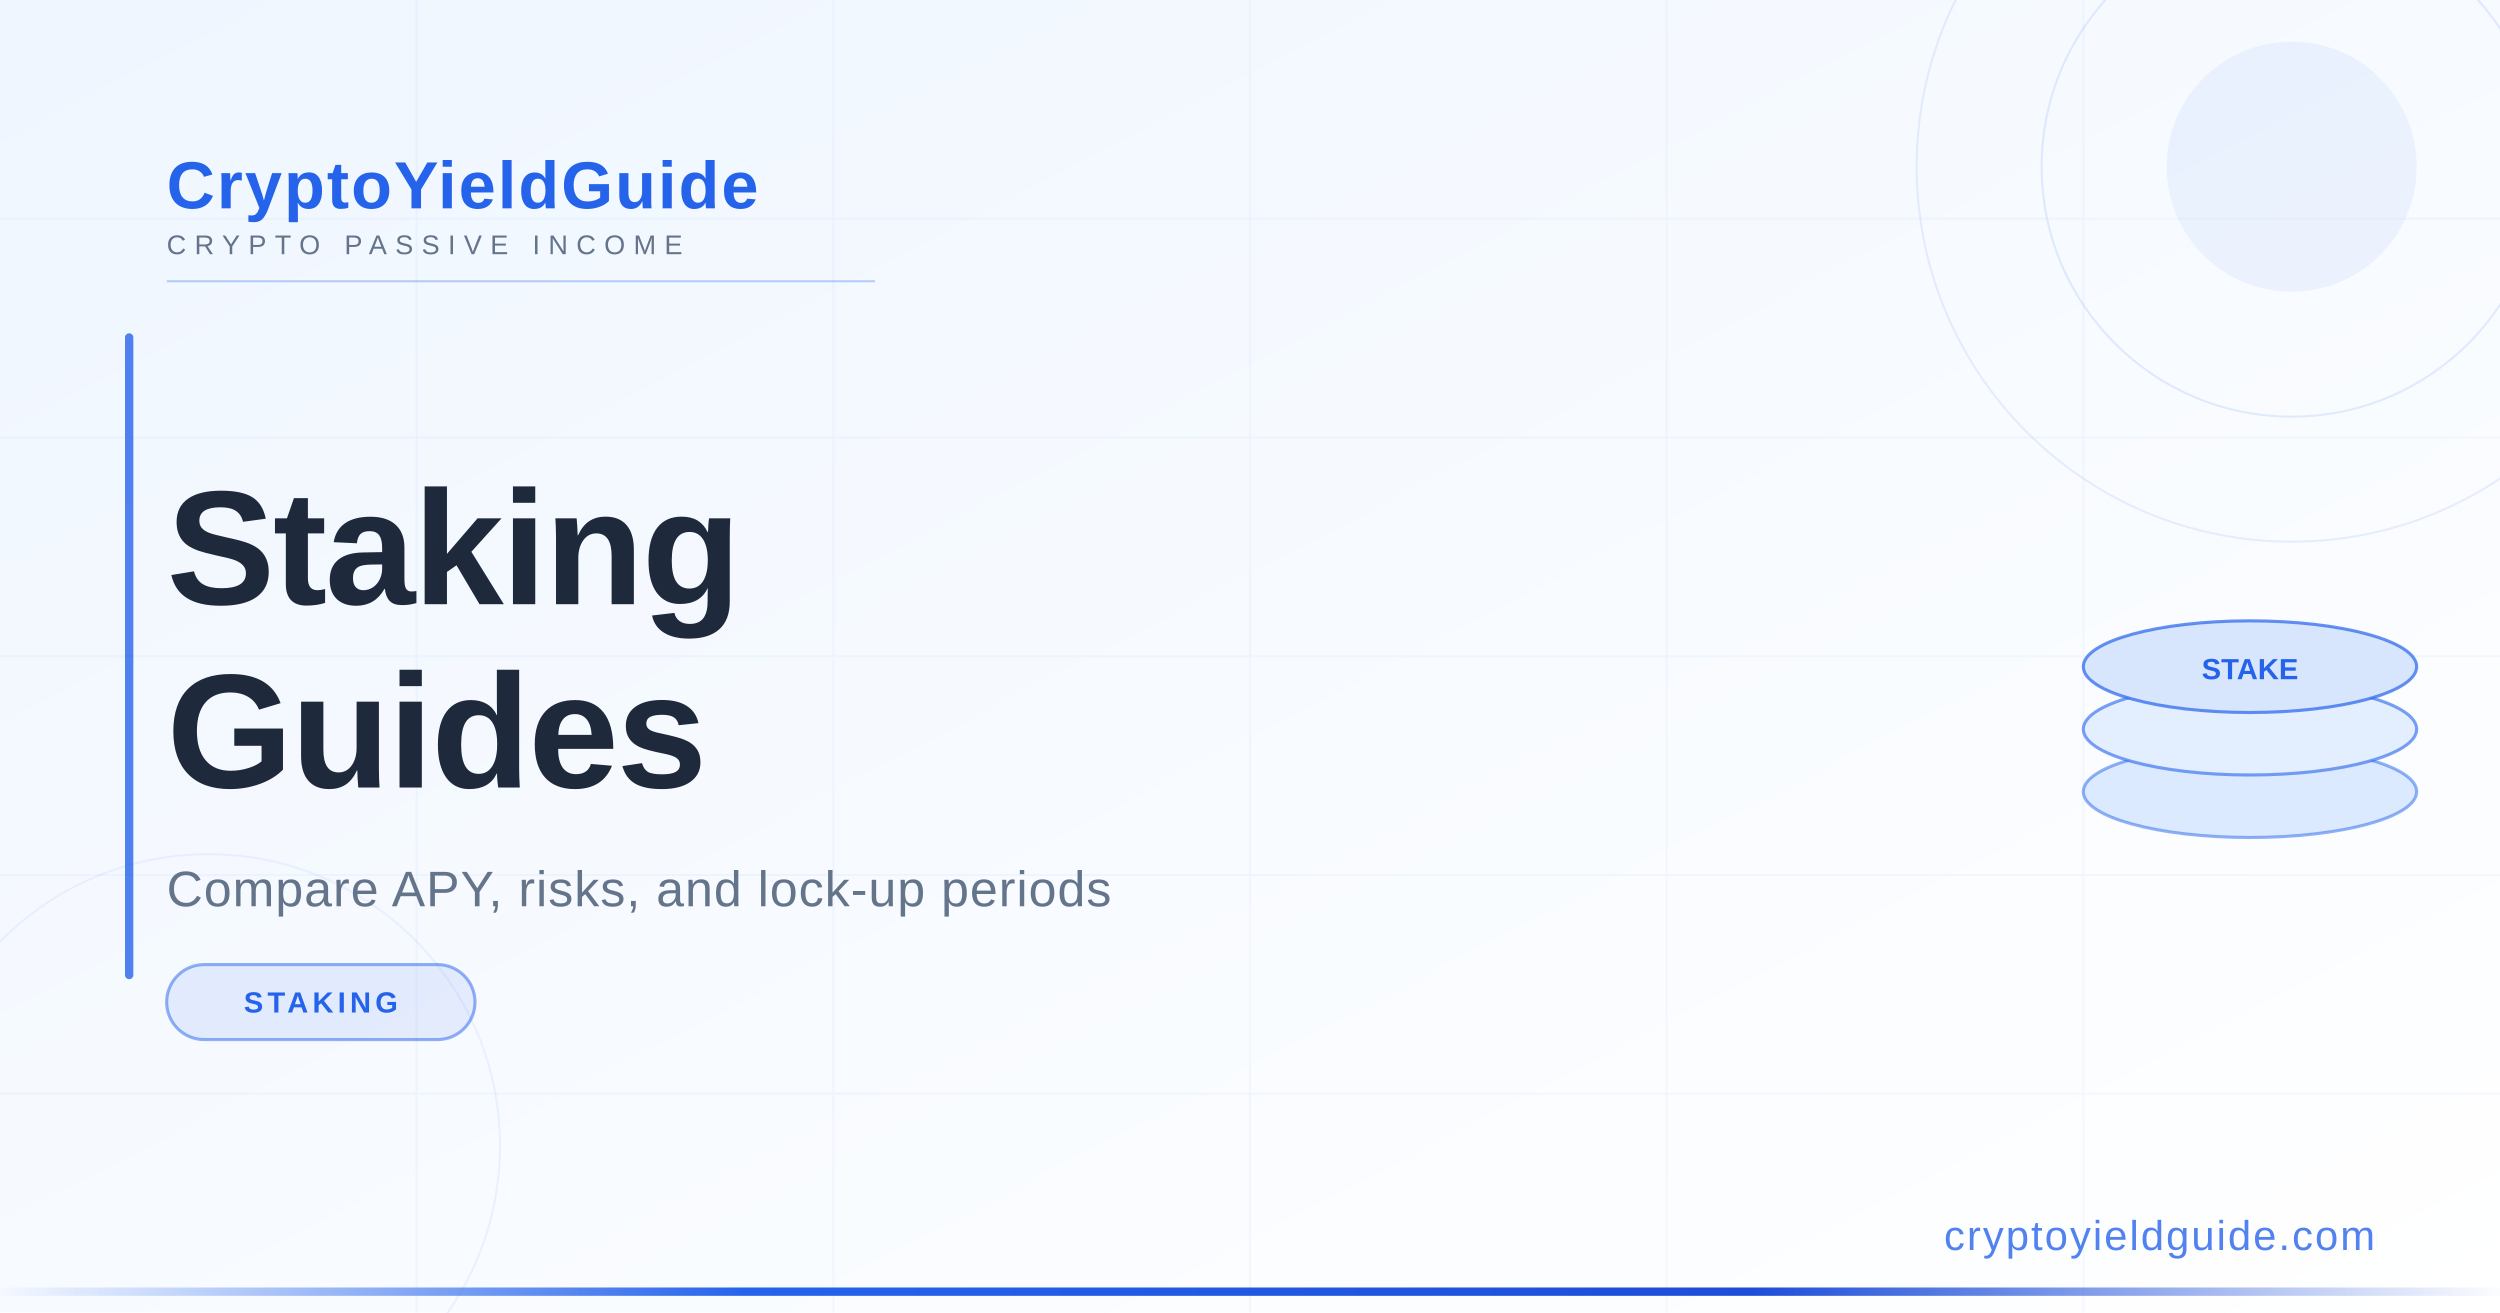
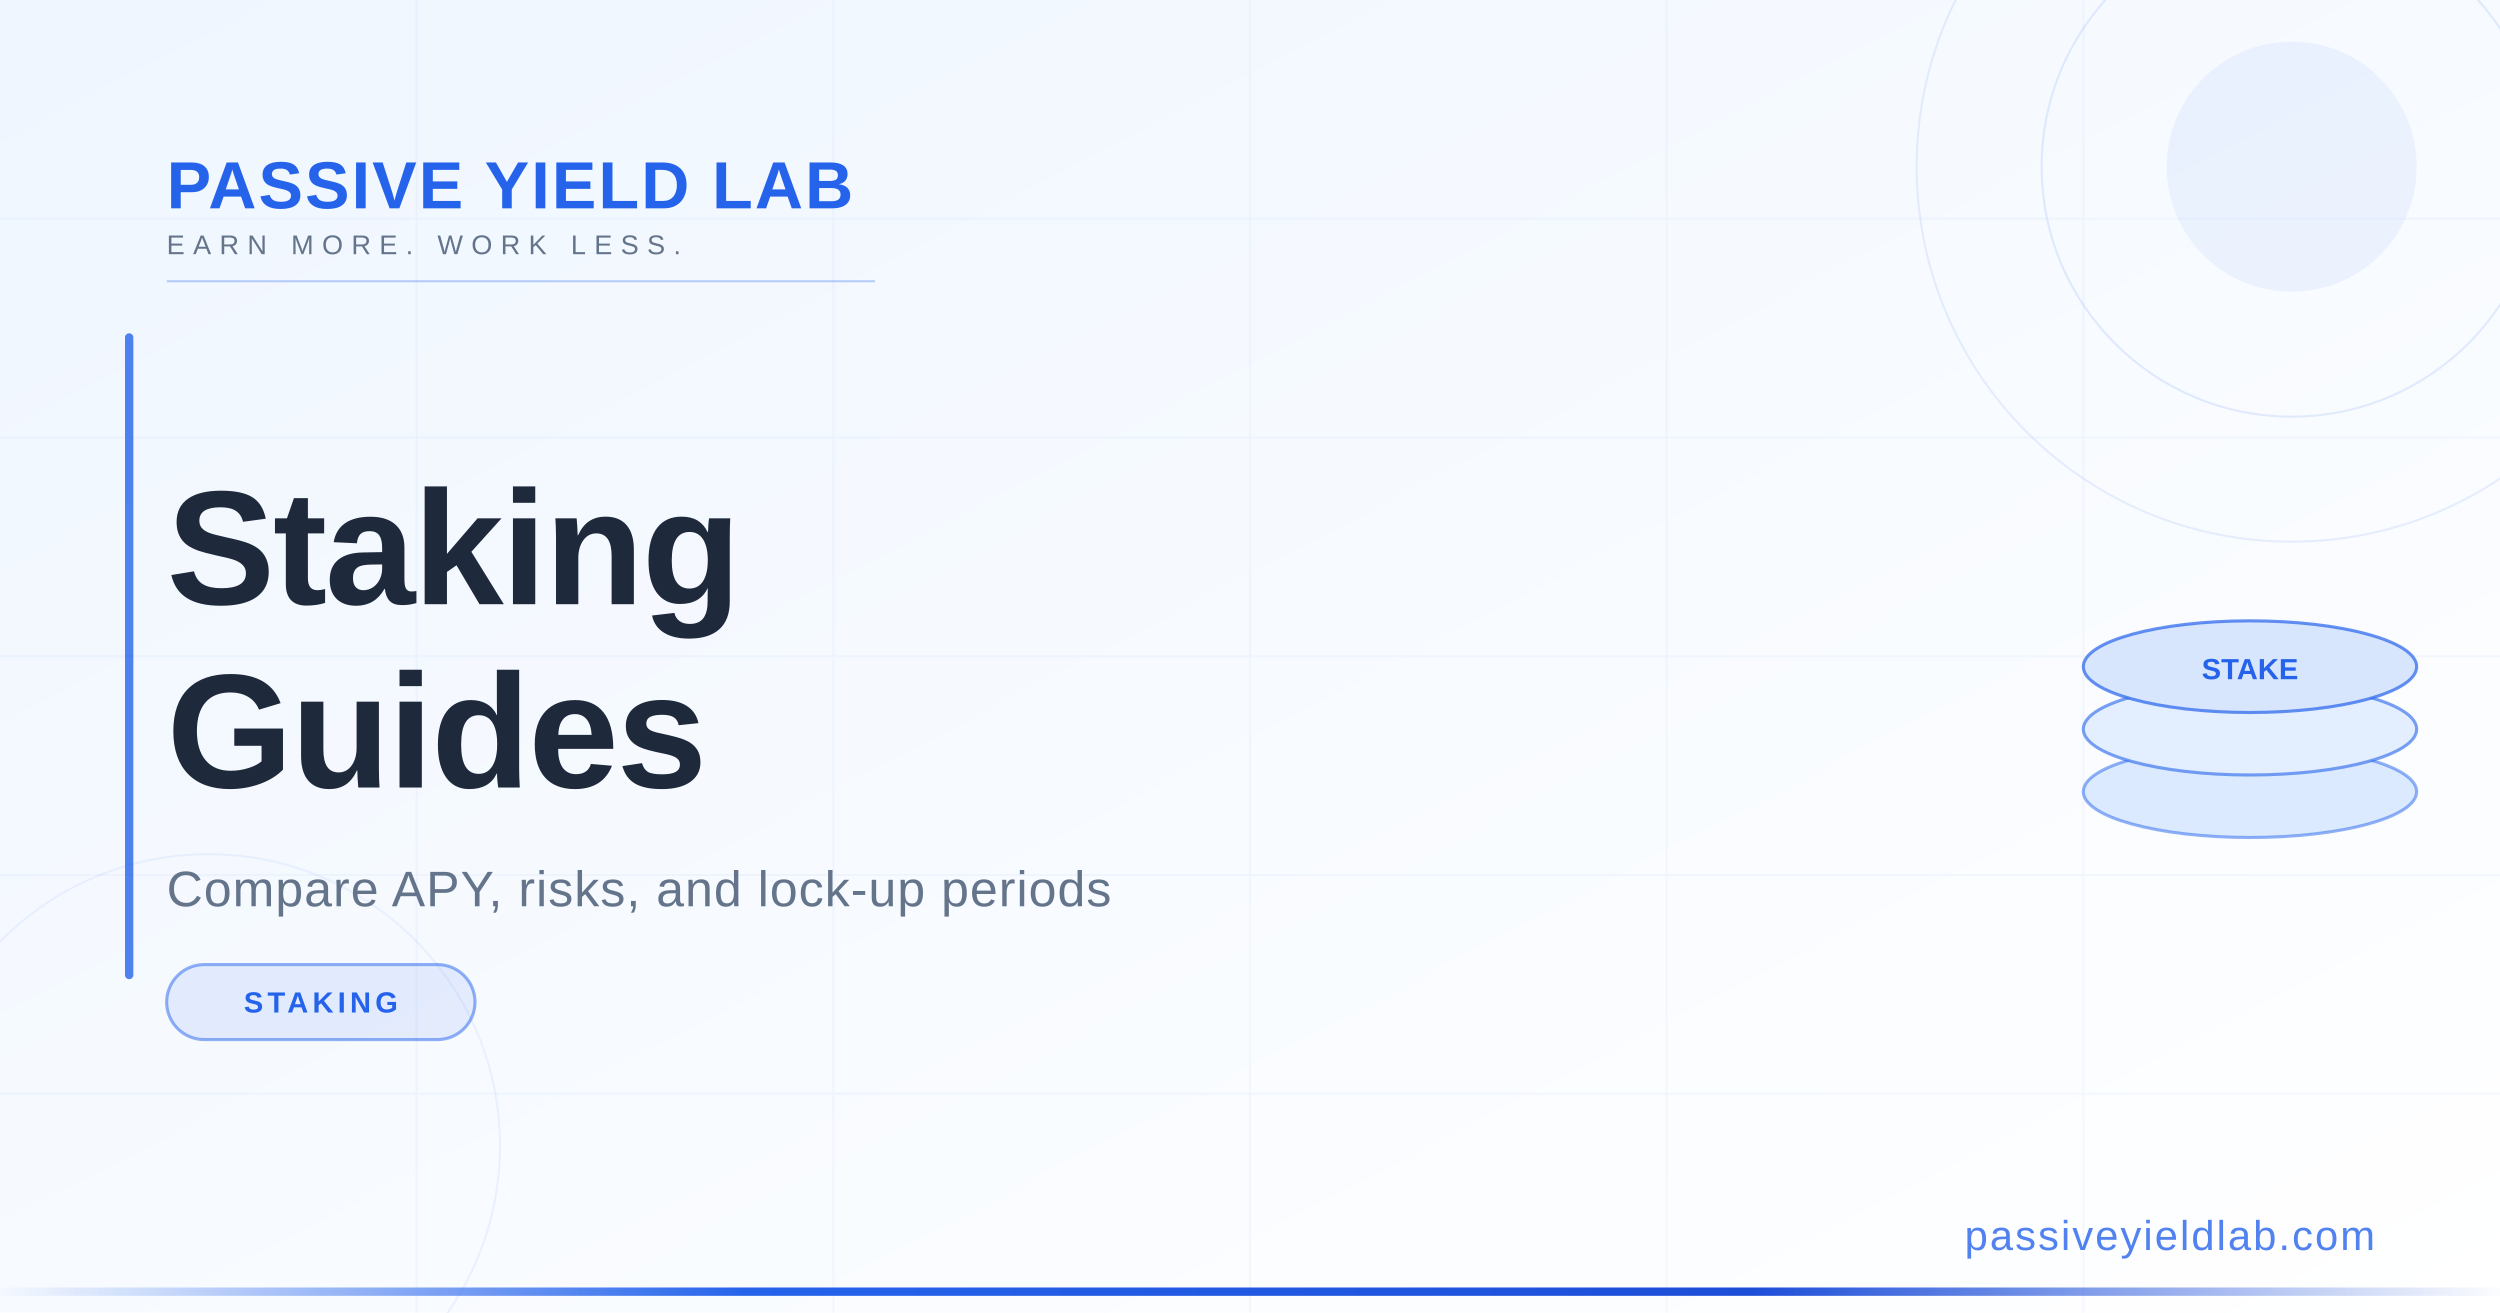
<svg xmlns="http://www.w3.org/2000/svg" width="1200" height="630" viewBox="0 0 1200 630">
  <defs>
    <linearGradient id="bgGrad" x1="0%" y1="0%" x2="100%" y2="100%">
      <stop offset="0%" style="stop-color:#EFF6FF;stop-opacity:1" />
      <stop offset="100%" style="stop-color:#FFFFFF;stop-opacity:1" />
    </linearGradient>
    <linearGradient id="bottomLine" x1="0%" y1="0%" x2="100%" y2="0%">
      <stop offset="0%" style="stop-color:#2563EB;stop-opacity:0" />
      <stop offset="30%" style="stop-color:#2563EB;stop-opacity:1" />
      <stop offset="70%" style="stop-color:#1D4ED8;stop-opacity:1" />
      <stop offset="100%" style="stop-color:#1D4ED8;stop-opacity:0" />
    </linearGradient>
  </defs>
  <rect width="1200" height="630" fill="url(#bgGrad)" />
  <g opacity="0.04" stroke="#2563EB" stroke-width="1">
    <line x1="0" y1="105" x2="1200" y2="105" />
    <line x1="0" y1="210" x2="1200" y2="210" />
    <line x1="0" y1="315" x2="1200" y2="315" />
    <line x1="0" y1="420" x2="1200" y2="420" />
    <line x1="0" y1="525" x2="1200" y2="525" />
    <line x1="200" y1="0" x2="200" y2="630" />
    <line x1="400" y1="0" x2="400" y2="630" />
    <line x1="600" y1="0" x2="600" y2="630" />
    <line x1="800" y1="0" x2="800" y2="630" />
    <line x1="1000" y1="0" x2="1000" y2="630" />
  </g>
  <circle cx="1100" cy="80" r="180" fill="none" stroke="#2563EB" stroke-width="1" opacity="0.1" />
  <circle cx="1100" cy="80" r="120" fill="none" stroke="#2563EB" stroke-width="1" opacity="0.12" />
  <circle cx="1100" cy="80" r="60" fill="#2563EB" opacity="0.06" />
  <ellipse cx="1080" cy="380" rx="80" ry="22" fill="#DBEAFE" />
  <ellipse cx="1080" cy="380" rx="80" ry="22" fill="none" stroke="#2563EB" stroke-width="1.5" opacity="0.5" />
  <ellipse cx="1080" cy="350" rx="80" ry="22" fill="#EFF6FF" />
  <ellipse cx="1080" cy="350" rx="80" ry="22" fill="#DBEAFE" opacity="0.6" />
  <ellipse cx="1080" cy="350" rx="80" ry="22" fill="none" stroke="#2563EB" stroke-width="1.5" opacity="0.6" />
  <ellipse cx="1080" cy="320" rx="80" ry="22" fill="#EFF6FF" />
  <ellipse cx="1080" cy="320" rx="80" ry="22" fill="#2563EB" opacity="0.12" />
  <ellipse cx="1080" cy="320" rx="80" ry="22" fill="none" stroke="#2563EB" stroke-width="1.5" opacity="0.7" />
  <text x="1080" y="326" font-family="Arial, sans-serif" font-size="14" fill="#2563EB" text-anchor="middle" font-weight="700">STAKE</text>
  <circle cx="100" cy="550" r="140" fill="none" stroke="#2563EB" stroke-width="1" opacity="0.07" />
  <rect x="60" y="160" width="4" height="310" rx="2" fill="#2563EB" opacity="0.8" />
-   <text x="80" y="100" font-family="'Arial Black', Arial, sans-serif" font-size="32" font-weight="900" fill="#2563EB" letter-spacing="1">CryptoYieldGuide</text>
-   <text x="80" y="122" font-family="Arial, sans-serif" font-size="13" fill="#64748B" letter-spacing="4">CRYPTO PASSIVE INCOME</text>
+   <text x="80" y="100" font-family="'Arial Black', Arial, sans-serif" font-size="32" font-weight="900" fill="#2563EB" letter-spacing="1">PASSIVE YIELD LAB</text>
+   <text x="80" y="122" font-family="Arial, sans-serif" font-size="13" fill="#64748B" letter-spacing="4">EARN MORE. WORK LESS.</text>
  <line x1="80" y1="135" x2="420" y2="135" stroke="#2563EB" stroke-width="1" opacity="0.3" />
  <text x="80" y="290" font-family="'Arial Black', Arial, sans-serif" font-size="78" font-weight="900" fill="#1E293B" letter-spacing="-1">Staking</text>
  <text x="80" y="378" font-family="'Arial Black', Arial, sans-serif" font-size="78" font-weight="900" fill="#1E293B" letter-spacing="-1">Guides</text>
  <text x="80" y="435" font-family="Arial, sans-serif" font-size="24" fill="#64748B" letter-spacing="0.5">Compare APY, risks, and lock-up periods</text>
  <rect x="80" y="463" width="148" height="36" rx="18" fill="#2563EB" opacity="0.1" />
  <rect x="80" y="463" width="148" height="36" rx="18" fill="none" stroke="#2563EB" stroke-width="1.5" opacity="0.5" />
  <text x="154" y="486" font-family="Arial, sans-serif" font-size="14" fill="#2563EB" text-anchor="middle" letter-spacing="2" font-weight="700">STAKING</text>
-   <text x="1140" y="600" font-family="Arial, sans-serif" font-size="20" fill="#2563EB" text-anchor="end" opacity="0.8" letter-spacing="1">cryptoyieldguide.com</text>
+   <text x="1140" y="600" font-family="Arial, sans-serif" font-size="20" fill="#2563EB" text-anchor="end" opacity="0.8" letter-spacing="1">passiveyieldlab.com</text>
  <rect x="0" y="618" width="1200" height="4" fill="url(#bottomLine)" />
</svg>
